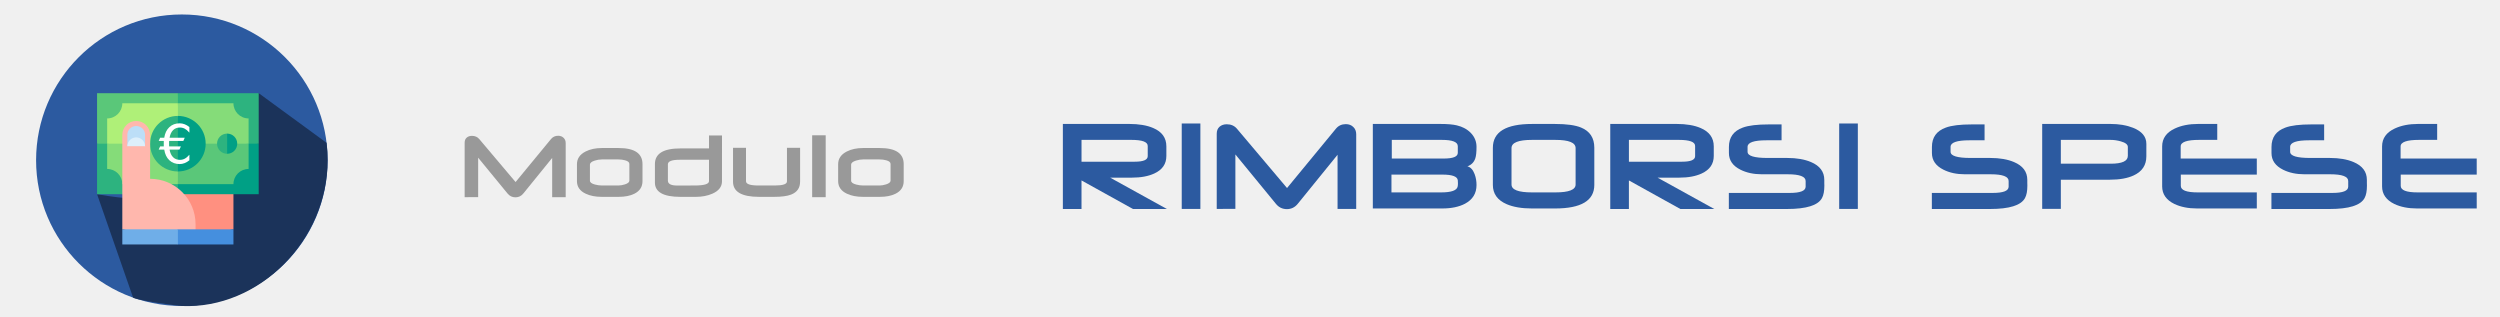
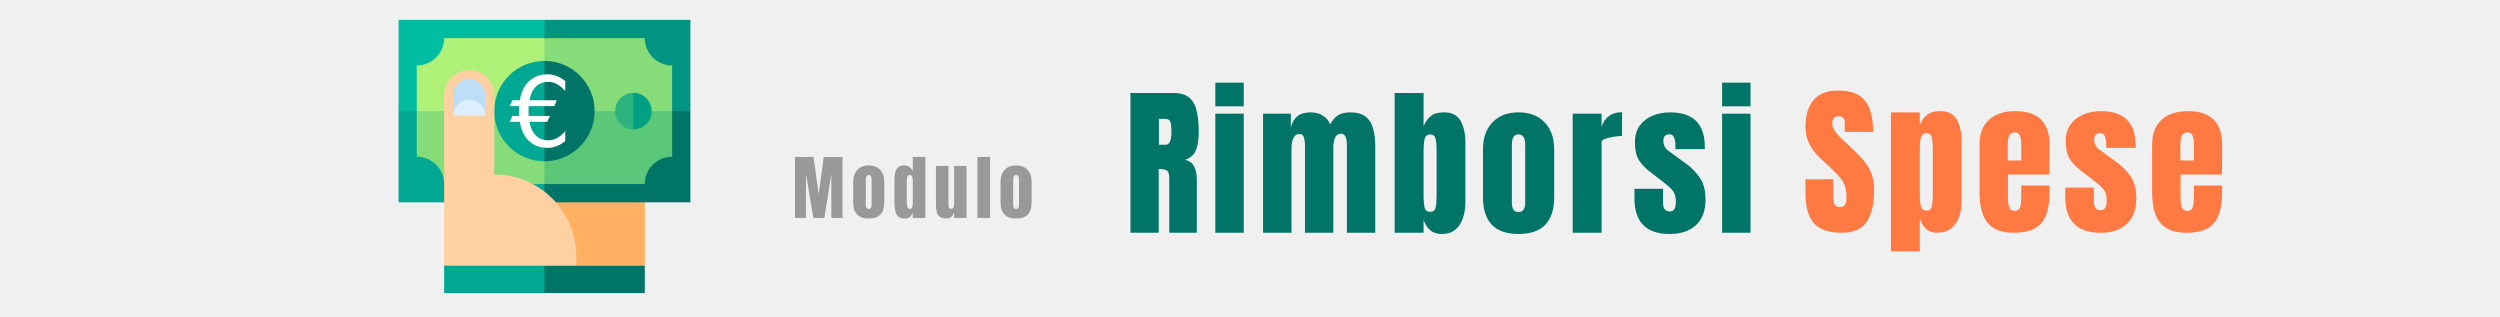
<svg xmlns="http://www.w3.org/2000/svg" version="1.1" id="Layer_1" x="0px" y="0px" viewBox="0 0 340.157 43.087" xml:space="preserve" width="90mm" height="11.4mm">
  <defs id="defs53">










	
	






		
		
		
	
	
	
+ 
+ 
+ 
+ 
+ 
+ 
+ 
+ 
+ 
+ 
+ 
+ 
+ 
+ 
+ 
+ 
+ 
+ 
+ 
+ 
+ 
+ 
+ 
+ 
+ 
+ 
+ 
+ 
+ 
+ 
+ 
+ 
+ 
+ 
+ 
+ 
+ 
+ 
+ 
+ 
+ 
+ 
+ 
+ 
+ 
+ 
+ 
+ 
+ 
+ 
+ 
+ 
+ 
+ 
+ 
+ 
+ 
+ 
+ 
+ 
</defs>
  <g id="g20">
</g>
  <g id="g22">
</g>
  <g id="g24">
</g>
  <g id="g26">
</g>
  <g id="g28">
</g>
  <g id="g30">
</g>
  <g id="g32">
</g>
  <g id="g34">
</g>
  <g id="g36">
</g>
  <g id="g38">
</g>
  <g id="g40">
</g>
  <g id="g42">
</g>
  <g id="g44">
</g>
  <g id="g46">
</g>
  <g id="g48">
</g>
  <g id="g20-0" transform="translate(-244.0268,19.04047)">
</g>
  <g id="g22-6" transform="translate(-244.0268,19.04047)">
</g>
  <g id="g24-1" transform="translate(-244.0268,19.04047)">
</g>
  <g id="g26-5" transform="translate(-244.0268,19.04047)">
</g>
  <g id="g28-5" transform="translate(-244.0268,19.04047)">
</g>
  <g id="g30-4" transform="translate(-244.0268,19.04047)">
</g>
  <g id="g32-7" transform="translate(-244.0268,19.04047)">
</g>
  <g id="g34-6" transform="translate(-244.0268,19.04047)">
</g>
  <g id="g36-5" transform="translate(-244.0268,19.04047)">
</g>
  <g id="g38-6" transform="translate(-244.0268,19.04047)">
</g>
  <g id="g40-9" transform="translate(-244.0268,19.04047)">
</g>
  <g id="g42-3" transform="translate(-244.0268,19.04047)">
</g>
  <g id="g44-7" transform="translate(-244.0268,19.04047)">
</g>
  <g id="g46-4" transform="translate(-244.0268,19.04047)">
</g>
  <g id="g48-5" transform="translate(-244.0268,19.04047)">
</g>
  <g id="g714" transform="translate(-894.2812,-113.6921)">
</g>
  <g id="g716" transform="translate(-894.2812,-113.6921)">
</g>
  <g id="g718" transform="translate(-894.2812,-113.6921)">
</g>
  <g id="g720" transform="translate(-894.2812,-113.6921)">
</g>
  <g id="g722" transform="translate(-894.2812,-113.6921)">
</g>
  <g id="g724" transform="translate(-894.2812,-113.6921)">
</g>
  <g id="g726" transform="translate(-894.2812,-113.6921)">
</g>
  <g id="g728" transform="translate(-894.2812,-113.6921)">
</g>
  <g id="g730" transform="translate(-894.2812,-113.6921)">
</g>
  <g id="g732" transform="translate(-894.2812,-113.6921)">
</g>
  <g id="g734" transform="translate(-894.2812,-113.6921)">
</g>
  <g id="g736" transform="translate(-894.2812,-113.6921)">
</g>
  <g id="g738" transform="translate(-894.2812,-113.6921)">
</g>
  <g id="g740" transform="translate(-894.2812,-113.6921)">
</g>
  <g id="g742" transform="translate(-894.2812,-113.6921)">
</g>
  <g id="g1601" transform="matrix(0.2206204,0,0,0.2206204,-168.8953,20.19844)">
</g>
  <g id="g1603" transform="matrix(0.2206204,0,0,0.2206204,-168.8953,20.19844)">
</g>
  <g id="g1605" transform="matrix(0.2206204,0,0,0.2206204,-168.8953,20.19844)">
</g>
  <g id="g1607" transform="matrix(0.2206204,0,0,0.2206204,-168.8953,20.19844)">
</g>
  <g id="g1609" transform="matrix(0.2206204,0,0,0.2206204,-168.8953,20.19844)">
</g>
  <g id="g1611" transform="matrix(0.2206204,0,0,0.2206204,-168.8953,20.19844)">
</g>
  <g id="g1613" transform="matrix(0.2206204,0,0,0.2206204,-168.8953,20.19844)">
</g>
  <g id="g1615" transform="matrix(0.2206204,0,0,0.2206204,-168.8953,20.19844)">
</g>
  <g id="g1617" transform="matrix(0.2206204,0,0,0.2206204,-168.8953,20.19844)">
</g>
  <g id="g1619" transform="matrix(0.2206204,0,0,0.2206204,-168.8953,20.19844)">
</g>
  <g id="g1621" transform="matrix(0.2206204,0,0,0.2206204,-168.8953,20.19844)">
</g>
  <g id="g1623" transform="matrix(0.2206204,0,0,0.2206204,-168.8953,20.19844)">
</g>
  <g id="g1625" transform="matrix(0.2206204,0,0,0.2206204,-168.8953,20.19844)">
</g>
  <g id="g1627" transform="matrix(0.2206204,0,0,0.2206204,-168.8953,20.19844)">
</g>
  <g id="g1629" transform="matrix(0.2206204,0,0,0.2206204,-168.8953,20.19844)">
</g>
-   <g id="g10762" transform="matrix(1.468465,0,0,1.468465,-2.299515,-0.9221743)">
-     <g id="g991" transform="matrix(0.2674519,0,0,0.2674519,-8.330252,1.4336)">
-       <circle style="fill:#2c5aa0;fill-opacity:1;stroke-width:0.197" cx="100" cy="52.5" r="50.5" id="circle2" />
-       <path style="fill:#1b335a;fill-opacity:1;stroke-width:0.197" d="M 150.141,46.473 126.623,29.269 c -24.049,21.291 -14.466,42.532 -56,35 l 12.48,35.82 c 1.041,0.908 15.248,2.839 16.897,2.911 26.623,1.164 50.5,-22.61 50.5,-50.5 0,-2.04 -0.124,-4.051 -0.359,-6.027 z" id="path4" />
-       <polygon style="fill:#ff9080;fill-opacity:1" points="378.435,272.7 256,272.7 232.626,439.657 378.435,411.27 " id="polygon1555" transform="matrix(0.1572265,0,0,0.1572265,58.37306,11.76916)" />
-       <polygon style="fill:#00a085" points="256,333.913 222.609,155.826 434.087,222.609 434.087,333.913 " id="polygon1557" transform="matrix(0.1572265,0,0,0.1572265,58.37306,11.76916)" />
-       <polygon style="fill:#2db37f" points="222.609,222.609 256,111.304 434.087,111.304 434.087,222.609 " id="polygon1559" transform="matrix(0.1572265,0,0,0.1572265,58.37306,11.76916)" />
-       <path style="fill:#5ac779;stroke-width:0.157" d="M 117.873,60.769 H 98.623 l -5.25,-21 29.75,7 v 8.75 c -2.9,0 -5.25,2.35 -5.25,5.25 z" id="path1561" />
-       <path style="fill:#85dc79;stroke-width:0.157" d="M 123.123,46.769 H 93.373 L 98.623,32.769 h 19.25 c 0,2.9 2.35,5.25 5.25,5.25 z" id="path1563" />
-       <polygon style="fill:#2db37f" points="256,333.913 256,311.652 222.609,155.826 77.913,222.609 77.913,333.913 " id="polygon1565" transform="matrix(0.1572265,0,0,0.1572265,58.37306,11.76916)" />
-       <polygon style="fill:#5ac779" points="233.739,222.609 256,133.565 256,111.304 77.913,111.304 77.913,222.609 " id="polygon1567" transform="matrix(0.1572265,0,0,0.1572265,58.37306,11.76916)" />
-       <path style="fill:#85dc79;stroke-width:0.157" d="M 79.373,60.769 H 98.623 V 39.769 l -24.5,7 v 8.75 c 2.9,0 5.25,2.35 5.25,5.25 z" id="path1569" />
-       <path style="fill:#aff078;stroke-width:0.157" d="M 74.123,46.769 H 98.623 V 32.769 H 79.373 c 0,2.9 -2.35,5.25 -5.25,5.25 z" id="path1571" />
-       <path style="fill:#00a085;stroke-width:0.157" d="m 98.623,37.144 -5.44,9.625 5.44,9.625 c 5.316,0 9.625,-4.309 9.625,-9.625 0,-5.316 -4.309,-9.625 -9.625,-9.625 z" id="path1573" />
-       <path style="fill:#2db37f;stroke-width:0.157" d="m 88.998,46.769 c 0,5.316 4.309,9.625 9.625,9.625 V 37.144 c -5.316,0 -9.625,4.309 -9.625,9.625 z" id="path1575" />
-       <path style="fill:#ffb7ad;fill-opacity:1;stroke-width:0.157" d="m 88.998,58.932 c 0,-7.615 0,-15.225 0,-15.225 0,-2.657 -2.155,-4.813 -4.813,-4.813 -2.657,0 -4.813,2.155 -4.813,4.813 v 32.725 l 25.375,4.907 v -6.657 c 1.6e-4,-8.699 -7.051,-15.75 -15.75,-15.75 z" id="path1577" />
-       <path style="fill:#bcdef7;stroke-width:0.157" d="m 81.123,43.644 v 4 l 3.062,-1 3.062,1 v -4.002 c 0,-1.652 -1.374,-2.998 -3.062,-2.998 -1.689,0 -3.062,1.346 -3.062,3 z" id="path1579" />
-       <path style="fill:#ddeffb;stroke-width:0.157" d="m 81.123,47.644 6.125,-0.002 c 0,-1.687 -1.374,-3.061 -3.062,-3.061 -1.689,0 -3.063,1.374 -3.063,3.062 z" id="path1581" />
-       <polygon style="fill:#458fde" points="256,411.27 232.626,427.965 256,444.661 378.435,444.661 378.435,411.27 " id="polygon1587" transform="matrix(0.1572265,0,0,0.1572265,58.37306,11.76916)" />
-       <rect x="79.373" y="76.432" style="fill:#6faee8;stroke-width:0.157" width="19.25" height="5.25" id="rect1591" />
-       <path style="fill:#00a085;stroke-width:0.157" d="m 115.686,43.269 -1.978,3.5 1.978,3.5 c 1.933,0 3.5,-1.567 3.5,-3.5 0,-1.933 -1.567,-3.5 -3.5,-3.5 z" id="path1593" />
-       <path style="fill:#2db37f;stroke-width:0.157" d="m 112.186,46.769 c 0,1.933 1.567,3.5 3.5,3.5 v -7 c -1.933,0 -3.5,1.567 -3.5,3.5 z" id="path1595" />
-       <g aria-label="€" id="text1961" style="font-size:18.667px;font-family:Neuropolitical;-inkscape-font-specification:Neuropolitical;fill:#ffffff;stroke-width:2;stroke-linecap:round;stroke-linejoin:round">
-         <path d="m 102.612,41.004 v 1.941 q -0.829,-0.957 -1.604,-1.367 -0.766,-0.41 -1.695,-0.41 -1.431,0 -2.352,0.911 -0.921,0.911 -1.212,2.616 h 5.259 l -0.501,1.121 h -4.904 q -0.018,0.219 -0.027,0.428 0,0.21 0,0.529 0,0.292 0,0.501 0.009,0.21 0.027,0.428 h 4.065 l -0.51,1.121 h -3.409 q 0.292,1.704 1.212,2.625 0.921,0.921 2.352,0.921 0.93,0 1.695,-0.41 0.775,-0.41 1.604,-1.367 v 1.923 q -0.811,0.656 -1.659,0.984 -0.839,0.328 -1.714,0.328 -2.16,0 -3.573,-1.322 -1.404,-1.322 -1.768,-3.682 h -1.923 l 0.501,-1.121 h 1.267 q 0,-0.21 -0.009,-0.419 0,-0.219 0,-0.51 0,-0.319 0,-0.529 0.009,-0.219 0.009,-0.428 h -1.768 l 0.501,-1.121 h 1.422 q 0.365,-2.342 1.777,-3.664 1.413,-1.322 3.564,-1.322 0.893,0 1.732,0.328 0.848,0.319 1.641,0.966 z" id="path2071" />
-       </g>
+   <path d="M 108.163,29.657 V 21.355 h 2.528 l 0.698,5.061 0.693,-5.061 h 2.552 v 8.302 h -1.519 v -5.981 l -0.953,5.981 h -1.491 l -1.009,-5.981 v 5.981 z m 10.041,0.075 q -2.113,0 -2.113,-2.193 v -2.84 q 0,-1 0.561,-1.594 0.561,-0.599 1.552,-0.599 0.995,0 1.557,0.599 0.561,0.594 0.561,1.594 v 2.84 q 0,2.193 -2.118,2.193 z m 0,-1.302 q 0.212,0 0.302,-0.151 0.094,-0.156 0.094,-0.392 v -3.458 q 0,-0.618 -0.396,-0.618 -0.396,0 -0.396,0.618 v 3.458 q 0,0.236 0.09,0.392 0.094,0.151 0.307,0.151 z m 4.937,1.302 q -0.491,0 -0.778,-0.179 -0.288,-0.179 -0.429,-0.495 -0.142,-0.316 -0.189,-0.741 -0.043,-0.425 -0.043,-0.91 v -3.076 q 0,-0.816 0.288,-1.321 0.292,-0.505 0.986,-0.505 0.514,0 0.788,0.222 0.278,0.217 0.429,0.609 v -1.981 h 1.717 v 8.302 h -1.717 v -0.75 q -0.142,0.382 -0.377,0.604 -0.231,0.222 -0.675,0.222 z m 0.646,-1.321 q 0.241,0 0.321,-0.193 0.085,-0.193 0.085,-0.693 v -2.976 q 0,-0.25 -0.075,-0.491 -0.071,-0.245 -0.321,-0.245 -0.274,0 -0.344,0.231 -0.071,0.231 -0.071,0.505 v 2.976 q 0,0.887 0.406,0.887 z m 4.942,1.321 q -0.566,0 -0.868,-0.236 -0.297,-0.236 -0.406,-0.656 -0.108,-0.425 -0.108,-0.991 v -5.269 h 1.698 v 5.071 q 0,0.425 0.066,0.594 0.066,0.165 0.311,0.165 0.264,0 0.33,-0.236 0.071,-0.236 0.071,-0.609 v -4.986 h 1.684 v 7.076 h -1.689 v -0.755 q -0.16,0.406 -0.387,0.618 -0.222,0.212 -0.703,0.212 z m 4.263,-0.075 V 21.355 h 1.717 v 8.302 z m 5.258,0.075 q -2.113,0 -2.113,-2.193 v -2.84 q 0,-1 0.561,-1.594 0.561,-0.599 1.552,-0.599 0.995,0 1.557,0.599 0.561,0.594 0.561,1.594 v 2.84 q 0,2.193 -2.118,2.193 z m 0,-1.302 q 0.212,0 0.302,-0.151 0.094,-0.156 0.094,-0.392 v -3.458 q 0,-0.618 -0.396,-0.618 -0.396,0 -0.396,0.618 v 3.458 q 0,0.236 0.09,0.392 0.094,0.151 0.307,0.151 z" id="path1" style="font-family:Anton;-inkscape-font-specification:Anton;letter-spacing:1px;fill:#999999;fill-opacity:1;stroke-width:0.805" aria-label="Modulo" />
+   <path d="M 153.813,31.665 V 12.653 h 5.833 q 1.458,0 2.204,0.67 0.745,0.659 0.994,1.858 0.259,1.188 0.259,2.798 0,1.556 -0.4,2.484 -0.389,0.929 -1.48,1.285 0.897,0.184 1.253,0.897 0.367,0.702 0.367,1.826 v 7.194 h -3.748 v -7.443 q 0,-0.832 -0.346,-1.026 -0.335,-0.205 -1.091,-0.205 v 8.674 z m 3.867,-11.969 h 0.918 q 0.789,0 0.789,-1.718 0,-1.113 -0.173,-1.458 -0.173,-0.346 -0.648,-0.346 h -0.886 z m 7.681,-5.228 v -3.219 h 3.867 v 3.219 z m 0,17.197 V 15.462 h 3.867 V 31.665 Z m 6.493,0 V 15.462 h 3.781 v 1.88 q 0.259,-0.994 0.886,-1.523 0.627,-0.529 1.836,-0.529 0.972,0 1.653,0.454 0.691,0.443 0.972,1.177 0.443,-0.799 1.037,-1.21 0.605,-0.421 1.718,-0.421 1.35,0 2.074,0.583 0.735,0.573 1.015,1.599 0.292,1.015 0.292,2.355 V 31.665 h -3.856 V 19.761 q 0,-1.566 -0.799,-1.566 -0.421,0 -0.648,0.292 -0.227,0.281 -0.313,0.702 -0.086,0.421 -0.086,0.843 V 31.665 h -3.856 V 19.761 q 0,-0.508 -0.13,-1.015 -0.119,-0.508 -0.627,-0.508 -0.432,0 -0.67,0.313 -0.238,0.313 -0.324,0.778 -0.086,0.454 -0.086,0.897 V 31.665 Z m 24.338,0.173 q -0.951,0 -1.545,-0.464 -0.594,-0.475 -0.951,-1.437 v 1.728 h -3.932 V 12.653 h 3.932 v 4.537 q 0.356,-0.897 0.983,-1.393 0.637,-0.508 1.815,-0.508 1.588,0 2.236,1.156 0.659,1.156 0.659,3.025 v 7.972 q 0,1.242 -0.346,2.247 -0.335,0.994 -1.048,1.577 -0.702,0.573 -1.804,0.573 z m -1.599,-3.014 q 0.616,0 0.745,-0.605 0.13,-0.605 0.13,-1.491 v -6.33 q 0,-0.897 -0.13,-1.491 -0.13,-0.605 -0.735,-0.605 -0.627,0 -0.767,0.616 -0.14,0.605 -0.14,1.48 v 6.33 q 0,0.875 0.14,1.491 0.14,0.605 0.756,0.605 z m 12.023,3.014 q -4.839,0 -4.839,-5.023 v -6.503 q 0,-2.29 1.285,-3.651 1.285,-1.372 3.554,-1.372 2.279,0 3.565,1.372 1.285,1.361 1.285,3.651 v 6.503 q 0,5.023 -4.85,5.023 z m 0,-2.981 q 0.486,0 0.691,-0.346 0.216,-0.356 0.216,-0.897 v -7.918 q 0,-1.415 -0.907,-1.415 -0.907,0 -0.907,1.415 v 7.918 q 0,0.54 0.205,0.897 0.216,0.346 0.702,0.346 z m 7.368,2.809 V 15.462 h 3.932 v 1.804 q 0.281,-0.94 0.994,-1.469 0.713,-0.529 1.793,-0.529 v 3.23 q -0.475,0 -1.134,0.108 -0.659,0.097 -1.156,0.281 -0.497,0.173 -0.497,0.389 v 12.39 z m 13.201,0.173 q -4.796,0 -4.796,-4.861 v -1.285 h 3.889 v 1.901 q 0,0.551 0.216,0.864 0.216,0.313 0.691,0.313 0.843,0 0.843,-1.264 0,-1.059 -0.443,-1.577 -0.443,-0.529 -1.08,-1.015 l -2.063,-1.588 q -0.972,-0.756 -1.48,-1.599 -0.508,-0.843 -0.508,-2.344 0,-1.393 0.659,-2.301 0.67,-0.907 1.761,-1.35 1.102,-0.443 2.376,-0.443 4.71,0 4.71,4.699 v 0.302 h -3.997 v -0.616 q 0,-0.486 -0.173,-0.94 -0.162,-0.454 -0.648,-0.454 -0.821,0 -0.821,0.864 0,0.875 0.691,1.372 l 2.398,1.75 q 1.123,0.81 1.88,1.923 0.767,1.113 0.767,2.96 0,2.29 -1.307,3.489 -1.296,1.199 -3.565,1.199 z m 7.13,-17.37 v -3.219 h 3.867 v 3.219 z m 0,17.197 V 15.462 h 3.867 V 31.665 Z" id="path3" style="font-size:20.265px;font-family:Anton;-inkscape-font-specification:Anton;letter-spacing:1px;fill:#007567;fill-opacity:1;stroke-width:1.844" aria-label="Rimborsi" />
+   <path d="m 250.562,31.671 q -2.603,0 -3.759,-1.296 -1.145,-1.296 -1.145,-4.126 v -1.858 h 3.759 v 2.376 q 0,0.659 0.194,1.037 0.205,0.367 0.702,0.367 0.519,0 0.713,-0.302 0.205,-0.302 0.205,-0.994 0,-0.875 -0.173,-1.458 -0.173,-0.594 -0.605,-1.123 -0.421,-0.54 -1.177,-1.253 l -1.707,-1.62 q -1.912,-1.804 -1.912,-4.126 0,-2.43 1.123,-3.705 1.134,-1.275 3.273,-1.275 2.614,0 3.705,1.393 1.102,1.393 1.102,4.234 h -3.867 v -1.307 q 0,-0.389 -0.227,-0.605 -0.216,-0.216 -0.594,-0.216 -0.454,0 -0.67,0.259 -0.205,0.248 -0.205,0.648 0,0.4 0.216,0.864 0.216,0.464 0.853,1.069 l 2.193,2.106 q 0.659,0.627 1.21,1.329 0.551,0.691 0.886,1.62 0.335,0.918 0.335,2.247 0,2.679 -0.994,4.202 -0.983,1.512 -3.435,1.512 z m 6.72,2.528 V 15.295 h 3.932 v 1.728 q 0.356,-0.897 0.983,-1.393 0.637,-0.508 1.815,-0.508 1.588,0 2.236,1.156 0.659,1.156 0.659,3.025 v 7.972 q 0,1.242 -0.356,2.247 -0.346,0.994 -1.102,1.577 -0.745,0.573 -1.955,0.573 -1.577,0 -2.279,-1.901 v 4.429 z m 4.85,-5.542 q 0.605,0 0.724,-0.605 0.13,-0.605 0.13,-1.491 v -6.33 q 0,-0.897 -0.13,-1.491 -0.119,-0.605 -0.724,-0.605 -0.627,0 -0.778,0.616 -0.14,0.605 -0.14,1.48 v 6.33 q 0,0.875 0.14,1.491 0.151,0.605 0.778,0.605 z m 11.872,3.014 q -1.728,0 -2.755,-0.648 -1.026,-0.648 -1.469,-1.869 -0.443,-1.221 -0.443,-2.938 v -6.514 q 0,-2.258 1.296,-3.413 1.296,-1.167 3.565,-1.167 4.667,0 4.667,4.58 v 1.177 q 0,2.139 -0.043,2.873 h -5.617 v 3.133 q 0,0.432 0.054,0.853 0.054,0.41 0.238,0.681 0.194,0.27 0.616,0.27 0.605,0 0.756,-0.519 0.151,-0.529 0.151,-1.372 v -1.556 h 3.846 v 0.918 q 0,1.815 -0.454,3.046 -0.443,1.221 -1.512,1.847 -1.059,0.616 -2.895,0.616 z m -0.821,-9.841 h 1.836 v -2.182 q 0,-0.875 -0.216,-1.253 -0.216,-0.389 -0.648,-0.389 -0.464,0 -0.724,0.367 -0.248,0.367 -0.248,1.275 z m 12.618,9.841 q -4.796,0 -4.796,-4.861 v -1.285 h 3.889 v 1.901 q 0,0.551 0.216,0.864 0.216,0.313 0.691,0.313 0.843,0 0.843,-1.264 0,-1.059 -0.443,-1.577 -0.443,-0.529 -1.08,-1.015 l -2.063,-1.588 q -0.972,-0.756 -1.48,-1.599 -0.508,-0.843 -0.508,-2.344 0,-1.393 0.659,-2.301 0.67,-0.907 1.761,-1.35 1.102,-0.443 2.376,-0.443 4.71,0 4.71,4.699 v 0.302 h -3.997 v -0.616 q 0,-0.486 -0.173,-0.94 -0.162,-0.454 -0.648,-0.454 -0.821,0 -0.821,0.864 0,0.875 0.691,1.372 l 2.398,1.75 q 1.123,0.81 1.88,1.923 0.767,1.113 0.767,2.96 0,2.29 -1.307,3.489 -1.296,1.199 -3.565,1.199 z m 11.689,0 q -1.728,0 -2.755,-0.648 -1.026,-0.648 -1.469,-1.869 -0.443,-1.221 -0.443,-2.938 v -6.514 q 0,-2.258 1.296,-3.413 1.296,-1.167 3.565,-1.167 4.667,0 4.667,4.58 v 1.177 q 0,2.139 -0.043,2.873 h -5.617 v 3.133 q 0,0.432 0.054,0.853 0.054,0.41 0.238,0.681 0.194,0.27 0.616,0.27 0.605,0 0.756,-0.519 0.151,-0.529 0.151,-1.372 v -1.556 h 3.846 v 0.918 q 0,1.815 -0.454,3.046 -0.443,1.221 -1.512,1.847 -1.059,0.616 -2.895,0.616 z m -0.821,-9.841 h 1.836 v -2.182 q 0,-0.875 -0.216,-1.253 -0.216,-0.389 -0.648,-0.389 -0.465,0 -0.724,0.367 -0.248,0.367 -0.248,1.275 z" id="path2" style="font-size:20.265px;font-family:Anton;-inkscape-font-specification:Anton;letter-spacing:1px;fill:#ff7942;stroke-width:1.844" aria-label="Spese" />
+   <g id="g3" transform="matrix(0.6025223,0,0,0.6025223,116.5529,13.41373)">
+     <polygon style="fill:#ffb161;fill-opacity:1" points="232.626,439.657 378.435,411.27 378.435,272.7 256,272.7 " id="polygon1555-1" transform="matrix(0.1850566,0,0,0.1850566,-117.8672,-38.36839)" />
+     <polygon style="fill:#007567;fill-opacity:1" points="434.087,222.609 434.087,333.913 256,333.913 222.609,155.826 " id="polygon1557-7" transform="matrix(0.1850566,0,0,0.1850566,-117.8672,-38.36839)" />
+     <polygon style="fill:#009481;fill-opacity:1" points="434.087,111.304 434.087,222.609 222.609,222.609 256,111.304 " id="polygon1559-5" transform="matrix(0.1850566,0,0,0.1850566,-117.8672,-38.36839)" />
+     <path style="fill:#5ac779;stroke-width:0.185" d="m -47.835,19.305 h -22.657 l -6.179,-24.717 35.016,8.239 V 13.126 c -3.413,0 -6.179,2.766 -6.179,6.179 z" id="path1561-9" />
+     <path style="fill:#85dc79;stroke-width:0.185" d="m -41.656,2.827 h -35.016 l 6.179,-16.478 h 22.657 c 0,3.413 2.766,6.179 6.179,6.179 z" id="path1563-6" />
+     <polygon style="fill:#00a893;fill-opacity:1" points="77.913,222.609 77.913,333.913 256,333.913 256,311.652 222.609,155.826 " id="polygon1565-2" transform="matrix(0.1850566,0,0,0.1850566,-117.8672,-38.36839)" />
+     <polygon style="fill:#00bda2;fill-opacity:1" points="77.913,111.304 77.913,222.609 233.739,222.609 256,133.565 256,111.304 " id="polygon1567-1" transform="matrix(0.1850566,0,0,0.1850566,-117.8672,-38.36839)" />
+     <path style="fill:#85dc79;stroke-width:0.185" d="m -93.15,19.305 h 22.657 V -5.412 L -99.329,2.827 V 13.126 c 3.413,0 6.179,2.766 6.179,6.179 z" id="path1569-7" />
+     <path style="fill:#aff078;stroke-width:0.185" d="m -99.329,2.827 h 28.837 V -13.651 h -22.657 c 0,3.413 -2.766,6.179 -6.179,6.179 z" id="path1571-8" />
+     <path style="fill:#007567;fill-opacity:1;stroke-width:0.185" d="m -70.493,-8.502 -6.403,11.329 6.403,11.329 c 6.257,0 11.329,-5.072 11.329,-11.329 0,-6.257 -5.072,-11.329 -11.329,-11.329 z" id="path1573-5" />
+     <path style="fill:#00a893;fill-opacity:1;stroke-width:0.185" d="m -81.821,2.827 c 0,6.257 5.072,11.329 11.329,11.329 V -8.502 c -6.257,0 -11.329,5.072 -11.329,11.329 z" id="path1575-7" />
+     <path style="fill:#ffd0a1;fill-opacity:1;stroke-width:0.185" d="m -81.821,17.142 c 0,-8.963 0,-17.92 0,-17.92 0,-3.127 -2.537,-5.664 -5.664,-5.664 -3.128,0 -5.664,2.537 -5.664,5.664 V 37.74 l 29.866,5.775 v -7.835 c 1.89e-4,-10.238 -8.299,-18.538 -18.538,-18.538 z" id="path1577-4" />
+     <path style="fill:#bcdef7;stroke-width:0.185" d="M -91.09,-0.851 V 3.857 l 3.605,-1.177 3.605,1.177 v -4.71 c 0,-1.945 -1.617,-3.529 -3.605,-3.529 -1.988,0 -3.605,1.584 -3.605,3.531 z" id="path1579-1" />
+     <path style="fill:#ddeffb;stroke-width:0.185" d="m -91.09,3.857 7.209,-0.002 c 0,-1.986 -1.617,-3.602 -3.605,-3.602 -1.988,0 -3.605,1.617 -3.605,3.605 z" id="path1581-8" />
+     <polygon style="fill:#007567;fill-opacity:1" points="378.435,444.661 378.435,411.27 256,411.27 232.626,427.965 256,444.661 " id="polygon1587-5" transform="matrix(0.1850566,0,0,0.1850566,-117.8672,-38.36839)" />
+     <rect x="-93.15" y="37.74" style="fill:#00a893;fill-opacity:1;stroke-width:0.185" width="22.657" height="6.179" id="rect1591-9" />
+     <path style="fill:#00a085;stroke-width:0.185" d="m -50.41,-1.293 -2.328,4.12 2.328,4.12 c 2.275,0 4.12,-1.844 4.12,-4.12 0,-2.275 -1.844,-4.12 -4.12,-4.12 z" id="path1593-7" />
+     <path style="fill:#2db37f;stroke-width:0.185" d="m -54.53,2.827 c 0,2.275 1.844,4.12 4.12,4.12 v -8.239 c -2.275,0 -4.12,1.844 -4.12,4.12 z" id="path1595-5" />
+     <g aria-label="€" id="text1961" style="font-size:18.667px;font-family:Neuropolitical;-inkscape-font-specification:Neuropolitical;fill:#ffffff;stroke-width:2;stroke-linecap:round;stroke-linejoin:round" transform="matrix(1.177006,0,0,1.177006,-186.5726,-52.22077)">
+       <path d="m 102.612,41.004 v 1.941 q -0.829,-0.957 -1.604,-1.367 -0.766,-0.41 -1.695,-0.41 -1.431,0 -2.352,0.911 -0.921,0.911 -1.212,2.616 h 5.259 l -0.501,1.121 h -4.904 q -0.018,0.219 -0.027,0.428 0,0.21 0,0.529 0,0.292 0,0.501 0.009,0.21 0.027,0.428 h 4.065 l -0.51,1.121 h -3.409 q 0.292,1.704 1.212,2.625 0.921,0.921 2.352,0.921 0.93,0 1.695,-0.41 0.775,-0.41 1.604,-1.367 v 1.923 q -0.811,0.656 -1.659,0.984 -0.839,0.328 -1.714,0.328 -2.16,0 -3.573,-1.322 -1.404,-1.322 -1.768,-3.682 h -1.923 l 0.501,-1.121 h 1.267 q 0,-0.21 -0.009,-0.419 0,-0.219 0,-0.51 0,-0.319 0,-0.529 0.009,-0.219 0.009,-0.428 h -1.768 l 0.501,-1.121 h 1.422 q 0.365,-2.342 1.777,-3.664 1.413,-1.322 3.564,-1.322 0.893,0 1.732,0.328 0.848,0.319 1.641,0.966 z" id="path2071-3" />
    </g>
-     <g id="g1648" transform="matrix(0.7244526,0,0,0.7244526,17.8989,4.419168)">
-       <path d="M 49.804,19.987 H 48.076 V 14.968 L 44.387,19.515 q -0.398,0.49 -1.005,0.49 -0.619,0 -1.017,-0.49 l -3.756,-4.578 v 5.043 l -1.728,0.006 v -6.974 q 0,-0.404 0.257,-0.637 0.264,-0.233 0.674,-0.233 0.594,0 0.944,0.417 l 4.639,5.491 4.529,-5.497 q 0.349,-0.423 0.919,-0.423 0.423,0 0.692,0.264 0.27,0.257 0.27,0.674 z" style="font-size:12.55px;font-family:'Futura XBlk BT';-inkscape-font-specification:'Futura XBlk BT';letter-spacing:0.773px;fill:#999999;stroke-width:1.345;stroke-linecap:round;stroke-linejoin:round" id="path1479" />
-       <path d="m 59.628,17.934 q 0,1.091 -1.042,1.612 -0.797,0.398 -2.01,0.398 h -2.151 q -1.213,0 -2.065,-0.404 -1.115,-0.527 -1.115,-1.606 v -2.163 q 0,-1.066 1.109,-1.63 0.876,-0.441 2.065,-0.441 h 2.157 q 3.052,0 3.052,2.059 z m -1.679,-0.061 v -2.139 q 0,-0.319 -0.558,-0.466 -0.386,-0.11 -0.852,-0.11 h -2.102 q -0.447,0 -0.907,0.147 -0.625,0.19 -0.625,0.527 v 2.041 q 0,0.325 0.643,0.496 0.46,0.123 0.895,0.123 h 2.102 q 0.38,0 0.827,-0.141 0.576,-0.184 0.576,-0.478 z" style="font-size:12.55px;font-family:'Futura XBlk BT';-inkscape-font-specification:'Futura XBlk BT';letter-spacing:0.773px;fill:#999999;stroke-width:1.345;stroke-linecap:round;stroke-linejoin:round" id="path1481" />
-       <path d="m 69.795,17.953 q 0,1.042 -1.219,1.581 -0.931,0.411 -2.126,0.411 h -1.973 q -3.26,0 -3.26,-1.832 v -2.359 q 0,-2.004 3.242,-2.004 h 3.677 v -1.661 h 1.661 z m -1.661,-0.025 v -2.727 h -3.756 q -1.501,0 -1.501,0.582 v 2.083 q 0,0.643 1.232,0.631 l 2.212,-0.006 q 1.814,0 1.814,-0.564 z" style="font-size:12.55px;font-family:'Futura XBlk BT';-inkscape-font-specification:'Futura XBlk BT';letter-spacing:0.773px;fill:#999999;stroke-width:1.345;stroke-linecap:round;stroke-linejoin:round" id="path1483" />
-       <path d="m 79.785,18.008 q 0,1.195 -1.152,1.648 -0.741,0.288 -2.163,0.288 h -1.93 q -3.334,0 -3.334,-1.936 v -4.339 h 1.661 v 4.277 q 0,0.545 1.587,0.545 h 2.108 q 1.544,0 1.544,-0.527 v -4.296 h 1.679 z" style="font-size:12.55px;font-family:'Futura XBlk BT';-inkscape-font-specification:'Futura XBlk BT';letter-spacing:0.773px;fill:#999999;stroke-width:1.345;stroke-linecap:round;stroke-linejoin:round" id="path1485" />
-       <path d="m 83.058,19.987 h -1.728 v -7.917 h 1.728 z" style="font-size:12.55px;font-family:'Futura XBlk BT';-inkscape-font-specification:'Futura XBlk BT';letter-spacing:0.773px;fill:#999999;stroke-width:1.345;stroke-linecap:round;stroke-linejoin:round" id="path1487" />
-       <path d="m 93.035,17.934 q 0,1.091 -1.042,1.612 -0.797,0.398 -2.01,0.398 h -2.151 q -1.213,0 -2.065,-0.404 -1.115,-0.527 -1.115,-1.606 v -2.163 q 0,-1.066 1.109,-1.63 0.876,-0.441 2.065,-0.441 h 2.157 q 3.052,0 3.052,2.059 z m -1.679,-0.061 v -2.139 q 0,-0.319 -0.558,-0.466 -0.386,-0.11 -0.852,-0.11 h -2.102 q -0.447,0 -0.907,0.147 -0.625,0.19 -0.625,0.527 v 2.041 q 0,0.325 0.643,0.496 0.46,0.123 0.895,0.123 h 2.102 q 0.38,0 0.827,-0.141 0.576,-0.184 0.576,-0.478 z" style="font-size:12.55px;font-family:'Futura XBlk BT';-inkscape-font-specification:'Futura XBlk BT';letter-spacing:0.773px;fill:#999999;stroke-width:1.345;stroke-linecap:round;stroke-linejoin:round" id="path1489" />
-     </g>
-     <path d="m 109.687,19.993 h -3.144 l -4.768,-2.647 v 2.647 h -1.728 v -7.881 h 6.14 q 1.36,0 2.237,0.38 1.213,0.521 1.213,1.691 v 0.901 q 0,1.103 -1.115,1.618 -0.833,0.386 -2.083,0.386 h -2.01 z m -1.777,-4.896 v -0.944 q 0,-0.564 -1.514,-0.564 h -4.62 v 2.022 h 4.927 q 1.207,0 1.207,-0.515 z" style="font-size:12.55px;font-family:Neuropolitical;-inkscape-font-specification:Neuropolitical;letter-spacing:0.773px;fill:#2c5aa0;stroke-width:1.345;stroke-linecap:round;stroke-linejoin:round" id="path1491" />
-     <path d="m 112.789,19.987 h -1.728 v -7.917 h 1.728 z" style="font-size:12.55px;font-family:Neuropolitical;-inkscape-font-specification:Neuropolitical;letter-spacing:0.773px;fill:#2c5aa0;stroke-width:1.345;stroke-linecap:round;stroke-linejoin:round" id="path1493" />
-     <path d="m 127.227,19.987 h -1.728 v -5.019 l -3.689,4.547 q -0.398,0.49 -1.005,0.49 -0.619,0 -1.017,-0.49 l -3.756,-4.578 v 5.043 l -1.728,0.006 v -6.974 q 0,-0.404 0.257,-0.637 0.264,-0.233 0.674,-0.233 0.594,0 0.944,0.417 l 4.639,5.491 4.529,-5.497 q 0.349,-0.423 0.919,-0.423 0.423,0 0.692,0.264 0.27,0.257 0.27,0.674 z" style="font-size:12.55px;font-family:Neuropolitical;-inkscape-font-specification:Neuropolitical;letter-spacing:0.773px;fill:#2c5aa0;stroke-width:1.345;stroke-linecap:round;stroke-linejoin:round" id="path1495" />
-     <path d="m 138.375,17.775 q 0,1.158 -1.066,1.728 -0.84,0.441 -2.108,0.441 h -6.434 v -7.831 h 6.269 q 0.962,0 1.507,0.129 0.809,0.19 1.311,0.711 0.521,0.545 0.521,1.287 0,0.729 -0.116,1.072 -0.184,0.533 -0.729,0.729 0.435,0.104 0.668,0.717 0.178,0.472 0.178,1.017 z m -1.734,-2.984 V 14.178 q 0,-0.588 -1.471,-0.588 h -4.645 v 1.728 h 4.81 q 1.305,0 1.305,-0.527 z m -1.422,2.016 h -4.725 v 1.648 h 4.596 q 1.44,0 1.538,-0.552 0.025,-0.104 0.025,-0.294 0,-0.178 -0.012,-0.276 -0.055,-0.527 -1.422,-0.527 z" style="font-size:12.55px;font-family:Neuropolitical;-inkscape-font-specification:Neuropolitical;letter-spacing:0.773px;fill:#2c5aa0;stroke-width:1.345;stroke-linecap:round;stroke-linejoin:round" id="path1497" />
-     <path d="m 149.29,17.757 q 0,2.188 -3.646,2.188 h -2.12 q -1.428,0 -2.353,-0.398 -1.281,-0.552 -1.281,-1.783 v -3.444 q 0,-2.206 3.634,-2.206 h 2.12 q 1.612,0 2.414,0.331 1.232,0.502 1.232,1.875 z m -1.734,-0.031 v -3.376 q 0,-0.76 -1.881,-0.76 h -2.157 q -1.9,0 -1.9,0.76 v 3.376 q 0,0.729 1.9,0.729 h 2.163 q 1.875,0 1.875,-0.729 z" style="font-size:12.55px;font-family:Neuropolitical;-inkscape-font-specification:Neuropolitical;letter-spacing:0.773px;fill:#2c5aa0;stroke-width:1.345;stroke-linecap:round;stroke-linejoin:round" id="path1499" />
-     <path d="m 160.407,19.993 h -3.144 l -4.768,-2.647 v 2.647 h -1.728 v -7.881 h 6.14 q 1.36,0 2.237,0.38 1.213,0.521 1.213,1.691 v 0.901 q 0,1.103 -1.115,1.618 -0.833,0.386 -2.083,0.386 h -2.01 z m -1.777,-4.896 v -0.944 q 0,-0.564 -1.514,-0.564 h -4.62 v 2.022 h 4.927 q 1.207,0 1.207,-0.515 z" style="font-size:12.55px;font-family:Neuropolitical;-inkscape-font-specification:Neuropolitical;letter-spacing:0.773px;fill:#2c5aa0;stroke-width:1.345;stroke-linecap:round;stroke-linejoin:round" id="path1501" />
-     <path d="m 170.605,17.83 q 0,0.754 -0.221,1.152 -0.552,1.011 -3.236,1.011 h -5.393 v -1.489 h 5.644 q 1.471,0 1.471,-0.582 v -0.521 q 0,-0.625 -1.667,-0.625 h -2.396 q -1.128,0 -1.973,-0.423 -1.072,-0.533 -1.072,-1.544 v -0.564 q 0,-1.33 1.287,-1.795 0.79,-0.294 2.408,-0.294 h 1.183 v 1.471 h -1.391 q -1.759,0 -1.759,0.607 v 0.46 q 0,0.57 1.857,0.57 h 1.82 q 1.305,0 2.2,0.38 1.232,0.521 1.232,1.648 0,0.086 0,0.27 0.006,0.184 0.006,0.27 z" style="font-size:12.55px;font-family:Neuropolitical;-inkscape-font-specification:Neuropolitical;letter-spacing:0.773px;fill:#2c5aa0;stroke-width:1.345;stroke-linecap:round;stroke-linejoin:round" id="path1503" />
-     <path d="m 173.707,19.987 h -1.728 v -7.917 h 1.728 z" style="font-size:12.55px;font-family:Neuropolitical;-inkscape-font-specification:Neuropolitical;letter-spacing:0.773px;fill:#2c5aa0;stroke-width:1.345;stroke-linecap:round;stroke-linejoin:round" id="path1505" />
-     <path d="m 189.415,17.83 q 0,0.754 -0.221,1.152 -0.552,1.011 -3.236,1.011 h -5.393 v -1.489 h 5.644 q 1.471,0 1.471,-0.582 v -0.521 q 0,-0.625 -1.667,-0.625 h -2.396 q -1.128,0 -1.973,-0.423 -1.072,-0.533 -1.072,-1.544 v -0.564 q 0,-1.33 1.287,-1.795 0.79,-0.294 2.408,-0.294 h 1.183 v 1.471 h -1.391 q -1.759,0 -1.759,0.607 v 0.46 q 0,0.57 1.857,0.57 h 1.82 q 1.305,0 2.2,0.38 1.232,0.521 1.232,1.648 0,0.086 0,0.27 0.006,0.184 0.006,0.27 z" style="font-size:12.55px;font-family:Neuropolitical;-inkscape-font-specification:Neuropolitical;letter-spacing:0.773px;fill:#2c5aa0;stroke-width:1.345;stroke-linecap:round;stroke-linejoin:round" id="path1507" />
-     <path d="m 200.44,15.116 q 0,1.213 -1.158,1.759 -0.858,0.404 -2.224,0.404 h -4.541 v 2.702 h -1.728 v -7.868 h 6.33 q 1.195,0 2.09,0.355 1.232,0.49 1.232,1.489 z m -1.716,-0.043 v -0.833 q 0,-0.331 -0.656,-0.515 -0.478,-0.135 -0.938,-0.135 h -4.614 v 2.206 h 4.62 q 1.587,0 1.587,-0.723 z" style="font-size:12.55px;font-family:Neuropolitical;-inkscape-font-specification:Neuropolitical;letter-spacing:0.773px;fill:#2c5aa0;stroke-width:1.345;stroke-linecap:round;stroke-linejoin:round" id="path1509" />
-     <path d="m 210.675,19.944 h -5.54 q -1.213,0 -2.096,-0.417 -1.134,-0.552 -1.134,-1.63 v -3.701 q 0,-1.115 1.177,-1.661 0.901,-0.423 2.169,-0.423 h 1.759 v 1.477 h -1.673 q -1.716,0 -1.716,0.607 v 1.121 h 7.053 v 1.489 h -7.041 v 1.042 q 0,0.607 1.563,0.607 h 5.478 z" style="font-size:12.55px;font-family:Neuropolitical;-inkscape-font-specification:Neuropolitical;letter-spacing:0.773px;fill:#2c5aa0;stroke-width:1.345;stroke-linecap:round;stroke-linejoin:round" id="path1511" />
-     <path d="m 220.879,17.83 q 0,0.754 -0.221,1.152 -0.552,1.011 -3.236,1.011 h -5.393 v -1.489 h 5.644 q 1.471,0 1.471,-0.582 v -0.521 q 0,-0.625 -1.667,-0.625 h -2.396 q -1.128,0 -1.973,-0.423 -1.072,-0.533 -1.072,-1.544 v -0.564 q 0,-1.33 1.287,-1.795 0.791,-0.294 2.408,-0.294 h 1.183 v 1.471 h -1.391 q -1.759,0 -1.759,0.607 v 0.46 q 0,0.57 1.857,0.57 h 1.82 q 1.305,0 2.2,0.38 1.232,0.521 1.232,1.648 0,0.086 0,0.27 0.006,0.184 0.006,0.27 z" style="font-size:12.55px;font-family:Neuropolitical;-inkscape-font-specification:Neuropolitical;letter-spacing:0.773px;fill:#2c5aa0;stroke-width:1.345;stroke-linecap:round;stroke-linejoin:round" id="path1513" />
-     <path d="m 231.052,19.944 h -5.54 q -1.213,0 -2.096,-0.417 -1.134,-0.552 -1.134,-1.63 v -3.701 q 0,-1.115 1.177,-1.661 0.901,-0.423 2.169,-0.423 h 1.759 v 1.477 h -1.673 q -1.716,0 -1.716,0.607 v 1.121 h 7.053 v 1.489 h -7.041 v 1.042 q 0,0.607 1.563,0.607 h 5.478 z" style="font-size:12.55px;font-family:Neuropolitical;-inkscape-font-specification:Neuropolitical;letter-spacing:0.773px;fill:#2c5aa0;stroke-width:1.345;stroke-linecap:round;stroke-linejoin:round" id="path1515" />
  </g>
</svg>
